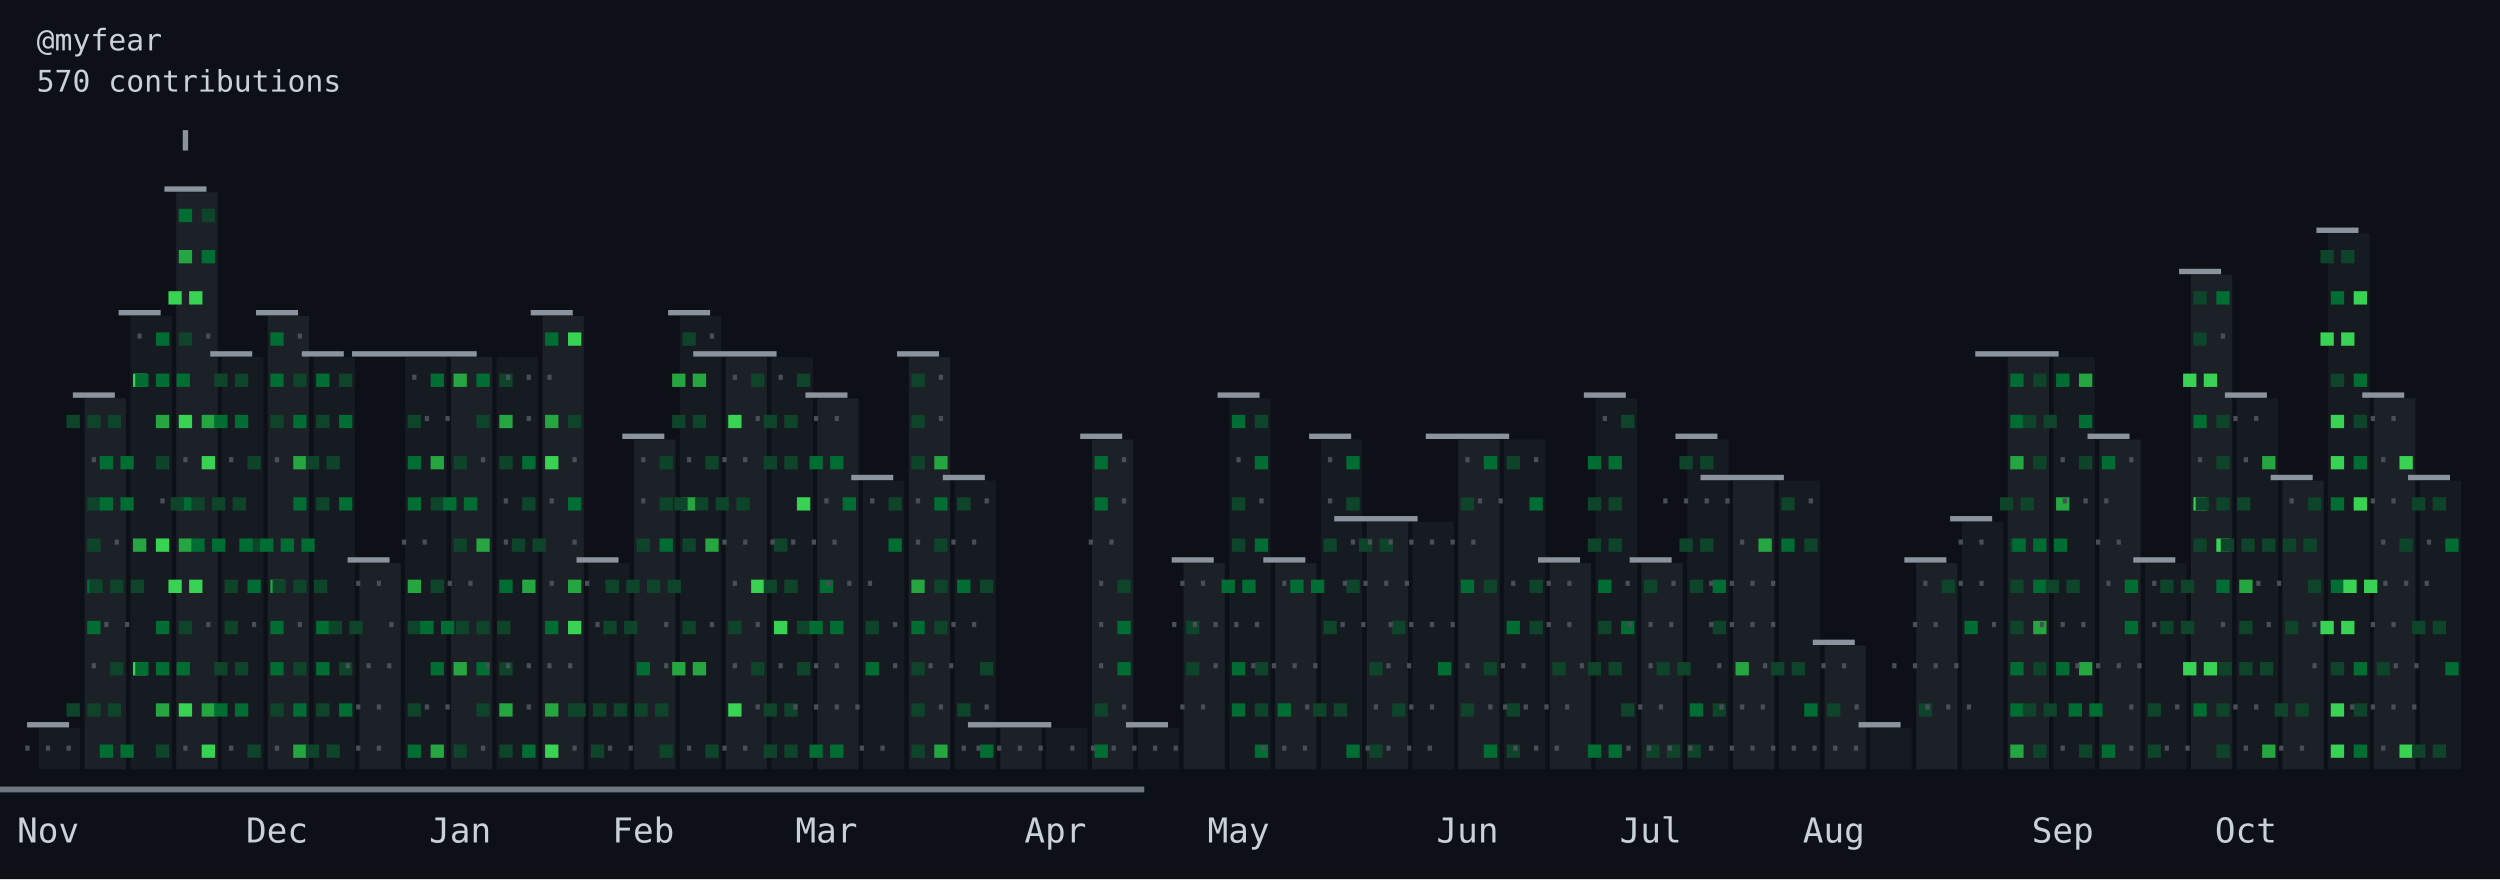
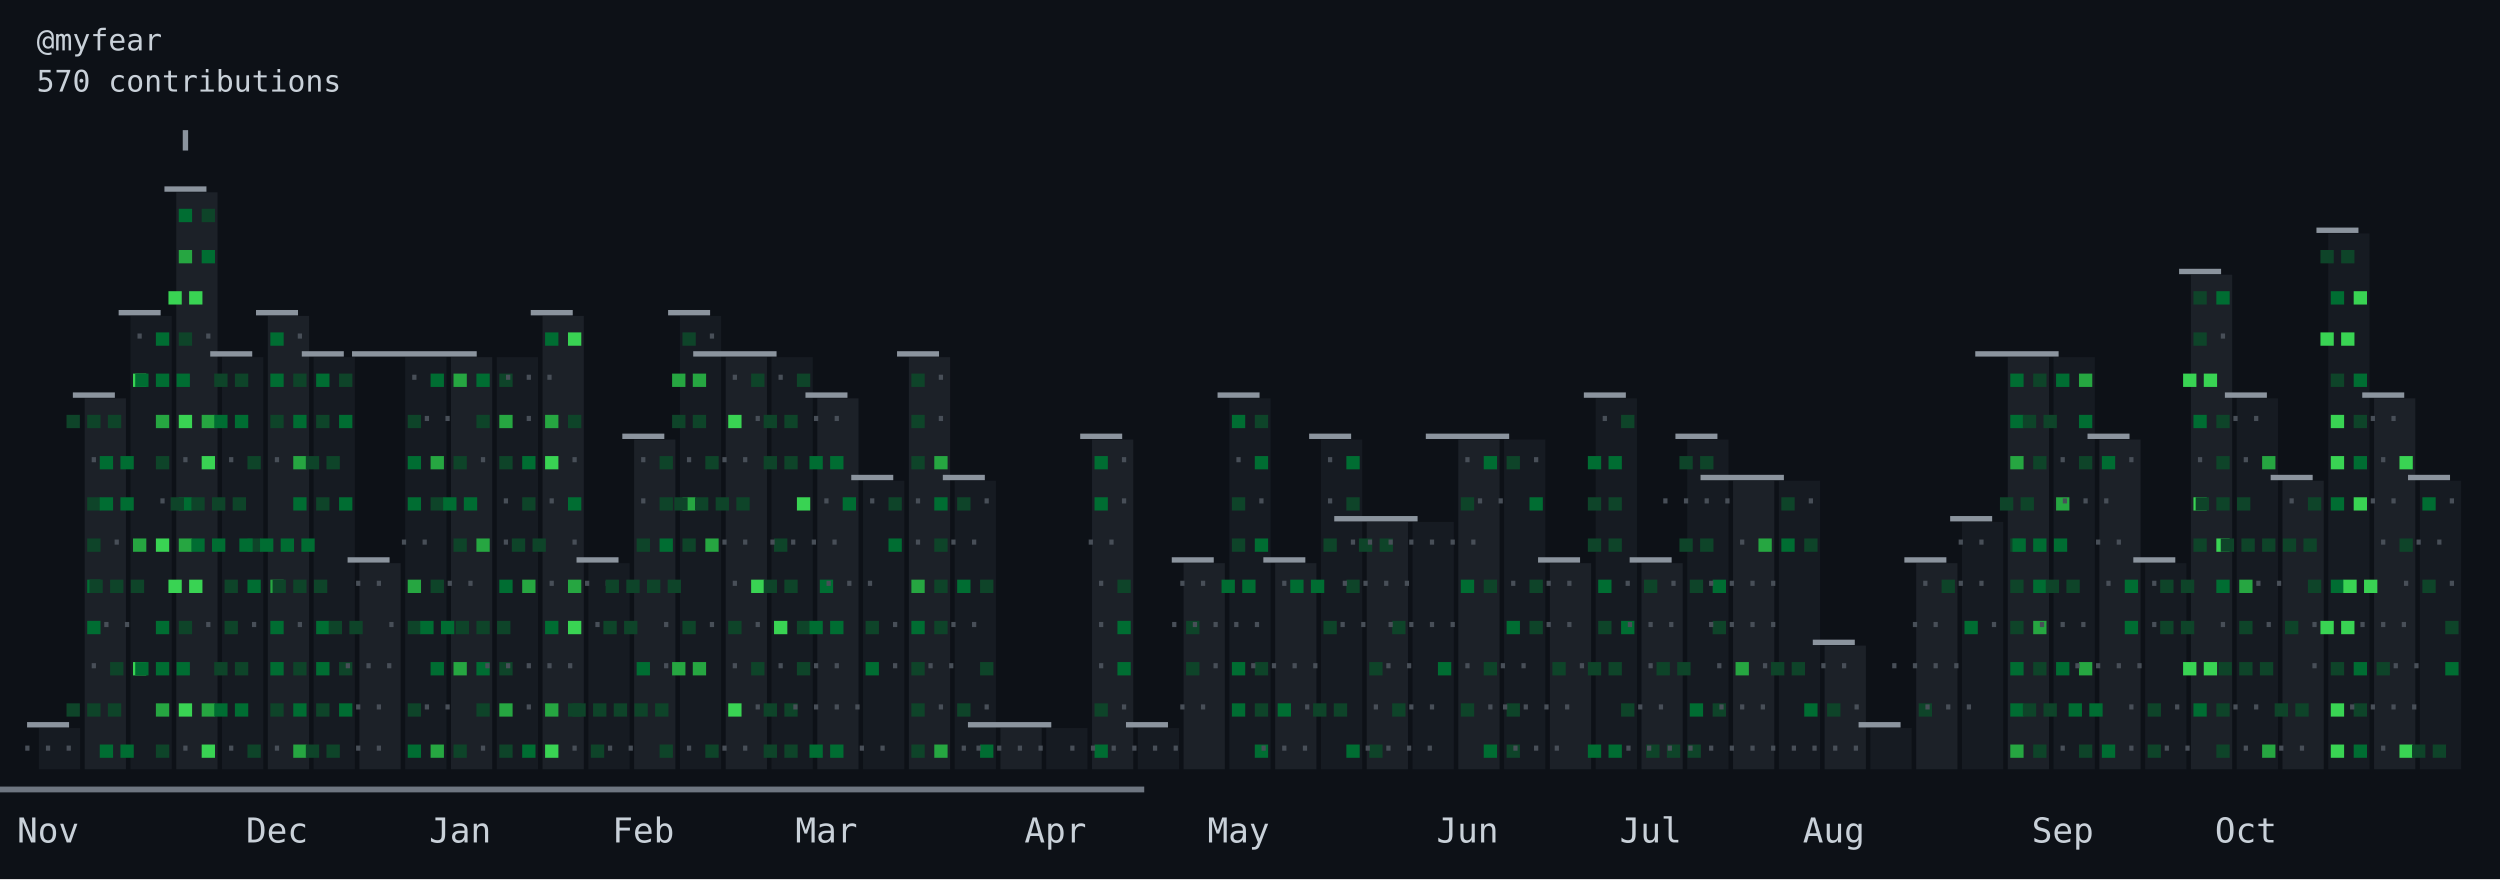
<svg xmlns="http://www.w3.org/2000/svg" width="1092" height="384" viewBox="0 0 1092 384" role="img" aria-labelledby="title desc">
  <rect width="100%" height="100%" fill="#0d1117" />
  <g font-family="ui-monospace, 'SF Mono', Menlo, Consolas, 'DejaVu Sans Mono', monospace" font-size="13" fill="#c9d1d9">
    <text x="16" y="22">@myfear</text>
    <text x="16" y="40">570 contributions</text>
  </g>
  <rect x="77" y="84" width="18" height="252" fill="#1c2128" />
  <rect x="1017" y="102" width="18" height="234" fill="#161b22" />
  <rect x="957" y="120" width="18" height="216" fill="#1c2128" />
  <rect x="57" y="138" width="18" height="198" fill="#161b22" />
  <rect x="117" y="138" width="18" height="198" fill="#1c2128" />
  <rect x="237" y="138" width="18" height="198" fill="#1c2128" />
  <rect x="297" y="138" width="18" height="198" fill="#161b22" />
  <rect x="97" y="156" width="18" height="180" fill="#161b22" />
  <rect x="137" y="156" width="18" height="180" fill="#161b22" />
  <rect x="177" y="156" width="18" height="180" fill="#161b22" />
  <rect x="197" y="156" width="18" height="180" fill="#1c2128" />
  <rect x="217" y="156" width="18" height="180" fill="#161b22" />
  <rect x="317" y="156" width="18" height="180" fill="#1c2128" />
  <rect x="337" y="156" width="18" height="180" fill="#161b22" />
  <rect x="397" y="156" width="18" height="180" fill="#1c2128" />
  <rect x="877" y="156" width="18" height="180" fill="#1c2128" />
  <rect x="897" y="156" width="18" height="180" fill="#161b22" />
  <rect x="37" y="174" width="18" height="162" fill="#1c2128" />
  <rect x="357" y="174" width="18" height="162" fill="#1c2128" />
  <rect x="537" y="174" width="18" height="162" fill="#161b22" />
  <rect x="697" y="174" width="18" height="162" fill="#161b22" />
  <rect x="977" y="174" width="18" height="162" fill="#161b22" />
  <rect x="1037" y="174" width="18" height="162" fill="#1c2128" />
  <rect x="277" y="192" width="18" height="144" fill="#1c2128" />
  <rect x="477" y="192" width="18" height="144" fill="#1c2128" />
  <rect x="577" y="192" width="18" height="144" fill="#161b22" />
  <rect x="637" y="192" width="18" height="144" fill="#1c2128" />
  <rect x="657" y="192" width="18" height="144" fill="#161b22" />
  <rect x="737" y="192" width="18" height="144" fill="#161b22" />
  <rect x="917" y="192" width="18" height="144" fill="#1c2128" />
  <rect x="377" y="210" width="18" height="126" fill="#161b22" />
  <rect x="417" y="210" width="18" height="126" fill="#161b22" />
  <rect x="757" y="210" width="18" height="126" fill="#1c2128" />
  <rect x="777" y="210" width="18" height="126" fill="#161b22" />
  <rect x="997" y="210" width="18" height="126" fill="#1c2128" />
  <rect x="1057" y="210" width="18" height="126" fill="#161b22" />
  <rect x="597" y="228" width="18" height="108" fill="#1c2128" />
  <rect x="617" y="228" width="18" height="108" fill="#161b22" />
  <rect x="857" y="228" width="18" height="108" fill="#161b22" />
  <rect x="157" y="246" width="18" height="90" fill="#1c2128" />
  <rect x="257" y="246" width="18" height="90" fill="#161b22" />
  <rect x="517" y="246" width="18" height="90" fill="#1c2128" />
  <rect x="557" y="246" width="18" height="90" fill="#1c2128" />
  <rect x="677" y="246" width="18" height="90" fill="#1c2128" />
  <rect x="717" y="246" width="18" height="90" fill="#1c2128" />
  <rect x="837" y="246" width="18" height="90" fill="#1c2128" />
  <rect x="937" y="246" width="18" height="90" fill="#161b22" />
  <rect x="797" y="282" width="18" height="54" fill="#1c2128" />
  <rect x="17" y="318" width="18" height="18" fill="#161b22" />
  <rect x="437" y="318" width="18" height="18" fill="#1c2128" />
  <rect x="457" y="318" width="18" height="18" fill="#161b22" />
  <rect x="497" y="318" width="18" height="18" fill="#161b22" />
  <rect x="817" y="318" width="18" height="18" fill="#161b22" />
  <g font-family="ui-monospace, 'SF Mono', Menlo, Consolas, 'DejaVu Sans Mono', monospace" font-size="15" text-anchor="middle">
    <text x="81" y="62" fill="#8b949e">╻</text>
    <text x="81 91" y="80" fill="#8b949e">▁▁</text>
    <text x="81" y="98" fill="#006d32">▪</text>
    <text x="91" y="98" fill="#0e4429">▪</text>
    <text x="1021 1031" y="98" fill="#8b949e">▁▁</text>
    <text x="81" y="116" fill="#26a641">▪</text>
    <text x="91" y="116" fill="#006d32">▪</text>
    <text x="961 971" y="116" fill="#8b949e">▁▁</text>
    <text x="1021 1031" y="116" fill="#0e4429">▪▪</text>
    <text x="61 71" y="134" fill="#8b949e">▁▁</text>
    <text x="81 91" y="134" fill="#39d353">▪▪</text>
    <text x="121 131" y="134" fill="#8b949e">▁▁</text>
    <text x="241 251" y="134" fill="#8b949e">▁▁</text>
    <text x="301 311" y="134" fill="#8b949e">▁▁</text>
    <text x="961" y="134" fill="#0e4429">▪</text>
    <text x="971" y="134" fill="#006d32">▪</text>
    <text x="1021" y="134" fill="#006d32">▪</text>
    <text x="1031" y="134" fill="#39d353">▪</text>
    <text x="61" y="152" fill="#484f58">·</text>
    <text x="71" y="152" fill="#006d32">▪</text>
    <text x="81" y="152" fill="#0e4429">▪</text>
    <text x="91" y="152" fill="#484f58">·</text>
    <text x="101 111" y="152" fill="#8b949e">▁▁</text>
    <text x="121" y="152" fill="#006d32">▪</text>
    <text x="131" y="152" fill="#484f58">·</text>
    <text x="141 151" y="152" fill="#8b949e">▁▁</text>
    <text x="181 191 201 211 221 231" y="152" fill="#8b949e">▁▁▁▁▁▁</text>
    <text x="241" y="152" fill="#006d32">▪</text>
    <text x="251" y="152" fill="#39d353">▪</text>
    <text x="301" y="152" fill="#0e4429">▪</text>
    <text x="311" y="152" fill="#484f58">·</text>
    <text x="321 331 341 351" y="152" fill="#8b949e">▁▁▁▁</text>
    <text x="401 411" y="152" fill="#8b949e">▁▁</text>
    <text x="881 891 901 911" y="152" fill="#8b949e">▁▁▁▁</text>
    <text x="961" y="152" fill="#0e4429">▪</text>
    <text x="971" y="152" fill="#484f58">·</text>
    <text x="1021 1031" y="152" fill="#39d353">▪▪</text>
    <text x="41 51" y="170" fill="#8b949e">▁▁</text>
    <text x="61" y="170" fill="#39d353">▪</text>
    <text x="71 81 91" y="170" fill="#006d32">▪▪▪</text>
    <text x="101 111" y="170" fill="#0e4429">▪▪</text>
    <text x="121" y="170" fill="#006d32">▪</text>
    <text x="131" y="170" fill="#0e4429">▪</text>
    <text x="141" y="170" fill="#006d32">▪</text>
    <text x="151" y="170" fill="#0e4429">▪</text>
    <text x="181" y="170" fill="#484f58">·</text>
    <text x="191" y="170" fill="#006d32">▪</text>
    <text x="201" y="170" fill="#26a641">▪</text>
    <text x="211" y="170" fill="#006d32">▪</text>
    <text x="221" y="170" fill="#0e4429">▪</text>
    <text x="231 241 251" y="170" fill="#484f58">···</text>
    <text x="301 311" y="170" fill="#26a641">▪▪</text>
    <text x="321" y="170" fill="#484f58">·</text>
    <text x="331" y="170" fill="#0e4429">▪</text>
    <text x="341" y="170" fill="#484f58">·</text>
    <text x="351" y="170" fill="#0e4429">▪</text>
    <text x="361 371" y="170" fill="#8b949e">▁▁</text>
    <text x="401" y="170" fill="#0e4429">▪</text>
    <text x="411" y="170" fill="#484f58">·</text>
    <text x="541 551" y="170" fill="#8b949e">▁▁</text>
    <text x="701 711" y="170" fill="#8b949e">▁▁</text>
    <text x="881" y="170" fill="#006d32">▪</text>
    <text x="891" y="170" fill="#0e4429">▪</text>
    <text x="901" y="170" fill="#006d32">▪</text>
    <text x="911" y="170" fill="#26a641">▪</text>
    <text x="961 971" y="170" fill="#39d353">▪▪</text>
    <text x="981 991" y="170" fill="#8b949e">▁▁</text>
    <text x="1021" y="170" fill="#0e4429">▪</text>
    <text x="1031" y="170" fill="#006d32">▪</text>
    <text x="1041 1051" y="170" fill="#8b949e">▁▁</text>
    <text x="41 51 61" y="188" fill="#0e4429">▪▪▪</text>
    <text x="71" y="188" fill="#26a641">▪</text>
    <text x="81" y="188" fill="#39d353">▪</text>
    <text x="91" y="188" fill="#26a641">▪</text>
    <text x="101 111" y="188" fill="#006d32">▪▪</text>
    <text x="121" y="188" fill="#0e4429">▪</text>
    <text x="131" y="188" fill="#006d32">▪</text>
    <text x="141" y="188" fill="#0e4429">▪</text>
    <text x="151" y="188" fill="#006d32">▪</text>
    <text x="181" y="188" fill="#0e4429">▪</text>
    <text x="191 201" y="188" fill="#484f58">··</text>
    <text x="211" y="188" fill="#0e4429">▪</text>
    <text x="221" y="188" fill="#26a641">▪</text>
    <text x="231" y="188" fill="#484f58">·</text>
    <text x="241" y="188" fill="#26a641">▪</text>
    <text x="251" y="188" fill="#0e4429">▪</text>
    <text x="281 291" y="188" fill="#8b949e">▁▁</text>
    <text x="301 311" y="188" fill="#0e4429">▪▪</text>
    <text x="321" y="188" fill="#39d353">▪</text>
    <text x="331" y="188" fill="#484f58">·</text>
    <text x="341 351" y="188" fill="#0e4429">▪▪</text>
    <text x="361 371" y="188" fill="#484f58">··</text>
    <text x="401" y="188" fill="#0e4429">▪</text>
    <text x="411" y="188" fill="#484f58">·</text>
    <text x="481 491" y="188" fill="#8b949e">▁▁</text>
    <text x="541" y="188" fill="#006d32">▪</text>
    <text x="551" y="188" fill="#0e4429">▪</text>
    <text x="581 591" y="188" fill="#8b949e">▁▁</text>
    <text x="641 651 661 671" y="188" fill="#8b949e">▁▁▁▁</text>
    <text x="701" y="188" fill="#484f58">·</text>
    <text x="711" y="188" fill="#0e4429">▪</text>
    <text x="741 751" y="188" fill="#8b949e">▁▁</text>
    <text x="881" y="188" fill="#006d32">▪</text>
    <text x="891 901" y="188" fill="#0e4429">▪▪</text>
    <text x="911" y="188" fill="#006d32">▪</text>
    <text x="921 931" y="188" fill="#8b949e">▁▁</text>
    <text x="961" y="188" fill="#006d32">▪</text>
    <text x="971" y="188" fill="#0e4429">▪</text>
    <text x="981 991" y="188" fill="#484f58">··</text>
    <text x="1021" y="188" fill="#39d353">▪</text>
    <text x="1031" y="188" fill="#0e4429">▪</text>
    <text x="1041 1051" y="188" fill="#484f58">··</text>
    <text x="41" y="206" fill="#484f58">·</text>
    <text x="51 61" y="206" fill="#006d32">▪▪</text>
    <text x="71" y="206" fill="#0e4429">▪</text>
    <text x="81" y="206" fill="#484f58">·</text>
    <text x="91" y="206" fill="#39d353">▪</text>
    <text x="101" y="206" fill="#484f58">·</text>
    <text x="111" y="206" fill="#0e4429">▪</text>
    <text x="121" y="206" fill="#484f58">·</text>
    <text x="131" y="206" fill="#26a641">▪</text>
    <text x="141 151" y="206" fill="#0e4429">▪▪</text>
    <text x="181" y="206" fill="#006d32">▪</text>
    <text x="191" y="206" fill="#26a641">▪</text>
    <text x="201" y="206" fill="#0e4429">▪</text>
    <text x="211" y="206" fill="#484f58">·</text>
    <text x="221" y="206" fill="#0e4429">▪</text>
    <text x="231" y="206" fill="#006d32">▪</text>
    <text x="241" y="206" fill="#39d353">▪</text>
    <text x="251" y="206" fill="#484f58">·</text>
    <text x="281" y="206" fill="#484f58">·</text>
    <text x="291" y="206" fill="#0e4429">▪</text>
    <text x="301" y="206" fill="#484f58">·</text>
    <text x="311" y="206" fill="#0e4429">▪</text>
    <text x="321 331" y="206" fill="#484f58">··</text>
    <text x="341 351" y="206" fill="#0e4429">▪▪</text>
    <text x="361 371" y="206" fill="#006d32">▪▪</text>
    <text x="381 391" y="206" fill="#8b949e">▁▁</text>
    <text x="401" y="206" fill="#0e4429">▪</text>
    <text x="411" y="206" fill="#26a641">▪</text>
    <text x="421 431" y="206" fill="#8b949e">▁▁</text>
    <text x="481" y="206" fill="#006d32">▪</text>
    <text x="491" y="206" fill="#484f58">·</text>
    <text x="541" y="206" fill="#484f58">·</text>
    <text x="551" y="206" fill="#006d32">▪</text>
    <text x="581" y="206" fill="#484f58">·</text>
    <text x="591" y="206" fill="#006d32">▪</text>
    <text x="641" y="206" fill="#484f58">·</text>
    <text x="651" y="206" fill="#006d32">▪</text>
    <text x="661" y="206" fill="#0e4429">▪</text>
    <text x="671" y="206" fill="#484f58">·</text>
    <text x="701 711" y="206" fill="#006d32">▪▪</text>
    <text x="741 751" y="206" fill="#0e4429">▪▪</text>
    <text x="761 771 781 791" y="206" fill="#8b949e">▁▁▁▁</text>
    <text x="881" y="206" fill="#26a641">▪</text>
    <text x="891" y="206" fill="#0e4429">▪</text>
    <text x="901" y="206" fill="#484f58">·</text>
    <text x="911" y="206" fill="#0e4429">▪</text>
    <text x="921" y="206" fill="#006d32">▪</text>
    <text x="931" y="206" fill="#484f58">·</text>
    <text x="961" y="206" fill="#484f58">·</text>
    <text x="971" y="206" fill="#0e4429">▪</text>
    <text x="981" y="206" fill="#484f58">·</text>
    <text x="991" y="206" fill="#26a641">▪</text>
    <text x="1001 1011" y="206" fill="#8b949e">▁▁</text>
    <text x="1021" y="206" fill="#39d353">▪</text>
    <text x="1031" y="206" fill="#006d32">▪</text>
    <text x="1041" y="206" fill="#484f58">·</text>
    <text x="1051" y="206" fill="#39d353">▪</text>
    <text x="1061 1071" y="206" fill="#8b949e">▁▁</text>
    <text x="41" y="224" fill="#0e4429">▪</text>
    <text x="51 61" y="224" fill="#006d32">▪▪</text>
    <text x="71" y="224" fill="#484f58">·</text>
    <text x="81" y="224" fill="#006d32">▪</text>
    <text x="91 101 111 121" y="224" fill="#0e4429">▪▪▪▪</text>
    <text x="131" y="224" fill="#006d32">▪</text>
    <text x="141" y="224" fill="#0e4429">▪</text>
    <text x="151" y="224" fill="#006d32">▪</text>
    <text x="181" y="224" fill="#006d32">▪</text>
    <text x="191" y="224" fill="#0e4429">▪</text>
    <text x="201 211" y="224" fill="#006d32">▪▪</text>
    <text x="221" y="224" fill="#484f58">·</text>
    <text x="231" y="224" fill="#0e4429">▪</text>
    <text x="241" y="224" fill="#484f58">·</text>
    <text x="251" y="224" fill="#006d32">▪</text>
    <text x="281" y="224" fill="#484f58">·</text>
    <text x="291" y="224" fill="#0e4429">▪</text>
    <text x="301" y="224" fill="#26a641">▪</text>
    <text x="311 321 331 341" y="224" fill="#0e4429">▪▪▪▪</text>
    <text x="351" y="224" fill="#39d353">▪</text>
    <text x="361" y="224" fill="#484f58">·</text>
    <text x="371" y="224" fill="#006d32">▪</text>
    <text x="381" y="224" fill="#484f58">·</text>
    <text x="391" y="224" fill="#0e4429">▪</text>
    <text x="401" y="224" fill="#484f58">·</text>
    <text x="411" y="224" fill="#006d32">▪</text>
    <text x="421" y="224" fill="#0e4429">▪</text>
    <text x="431" y="224" fill="#484f58">·</text>
    <text x="481" y="224" fill="#006d32">▪</text>
    <text x="491" y="224" fill="#484f58">·</text>
    <text x="541" y="224" fill="#0e4429">▪</text>
    <text x="551" y="224" fill="#484f58">·</text>
    <text x="581" y="224" fill="#484f58">·</text>
    <text x="591" y="224" fill="#0e4429">▪</text>
    <text x="601 611 621 631" y="224" fill="#8b949e">▁▁▁▁</text>
    <text x="641" y="224" fill="#0e4429">▪</text>
    <text x="651 661" y="224" fill="#484f58">··</text>
    <text x="671" y="224" fill="#006d32">▪</text>
    <text x="701 711" y="224" fill="#0e4429">▪▪</text>
    <text x="741 751 761 771" y="224" fill="#484f58">····</text>
    <text x="781" y="224" fill="#0e4429">▪</text>
    <text x="791" y="224" fill="#484f58">·</text>
    <text x="861 871" y="224" fill="#8b949e">▁▁</text>
    <text x="881 891" y="224" fill="#0e4429">▪▪</text>
    <text x="901" y="224" fill="#26a641">▪</text>
    <text x="911 921 931" y="224" fill="#484f58">···</text>
    <text x="961" y="224" fill="#39d353">▪</text>
    <text x="971 981 991" y="224" fill="#0e4429">▪▪▪</text>
    <text x="1001" y="224" fill="#484f58">·</text>
    <text x="1011" y="224" fill="#0e4429">▪</text>
    <text x="1021" y="224" fill="#006d32">▪</text>
    <text x="1031" y="224" fill="#39d353">▪</text>
    <text x="1041 1051" y="224" fill="#484f58">··</text>
-     <text x="1061 1071" y="224" fill="#0e4429">▪▪</text>
+     <text x="1061" y="224" fill="#006d32">▪</text>
+     <text x="1071" y="224" fill="#484f58">·</text>
    <text x="41" y="242" fill="#0e4429">▪</text>
    <text x="51" y="242" fill="#484f58">·</text>
    <text x="61" y="242" fill="#26a641">▪</text>
    <text x="71" y="242" fill="#39d353">▪</text>
    <text x="81" y="242" fill="#26a641">▪</text>
    <text x="91 101" y="242" fill="#006d32">▪▪</text>
    <text x="111" y="242" fill="#0e4429">▪</text>
    <text x="121 131 141 151" y="242" fill="#006d32">▪▪▪▪</text>
    <text x="161 171" y="242" fill="#8b949e">▁▁</text>
    <text x="181 191" y="242" fill="#484f58">··</text>
    <text x="201" y="242" fill="#0e4429">▪</text>
    <text x="211" y="242" fill="#26a641">▪</text>
    <text x="221" y="242" fill="#484f58">·</text>
    <text x="231 241" y="242" fill="#0e4429">▪▪</text>
    <text x="251" y="242" fill="#484f58">·</text>
    <text x="261 271" y="242" fill="#8b949e">▁▁</text>
    <text x="281" y="242" fill="#0e4429">▪</text>
    <text x="291" y="242" fill="#006d32">▪</text>
    <text x="301" y="242" fill="#0e4429">▪</text>
    <text x="311" y="242" fill="#26a641">▪</text>
    <text x="321 331" y="242" fill="#484f58">··</text>
    <text x="341" y="242" fill="#0e4429">▪</text>
    <text x="351 361 371 381" y="242" fill="#484f58">····</text>
    <text x="391" y="242" fill="#006d32">▪</text>
    <text x="401" y="242" fill="#484f58">·</text>
    <text x="411" y="242" fill="#0e4429">▪</text>
    <text x="421 431" y="242" fill="#484f58">··</text>
    <text x="481 491" y="242" fill="#484f58">··</text>
    <text x="521 531" y="242" fill="#8b949e">▁▁</text>
    <text x="541" y="242" fill="#0e4429">▪</text>
    <text x="551" y="242" fill="#006d32">▪</text>
    <text x="561 571" y="242" fill="#8b949e">▁▁</text>
    <text x="581" y="242" fill="#0e4429">▪</text>
    <text x="591" y="242" fill="#484f58">·</text>
    <text x="601 611" y="242" fill="#0e4429">▪▪</text>
    <text x="621 631 641 651 661 671" y="242" fill="#484f58">······</text>
    <text x="681 691" y="242" fill="#8b949e">▁▁</text>
    <text x="701 711" y="242" fill="#0e4429">▪▪</text>
    <text x="721 731" y="242" fill="#8b949e">▁▁</text>
    <text x="741 751" y="242" fill="#0e4429">▪▪</text>
    <text x="761" y="242" fill="#484f58">·</text>
    <text x="771" y="242" fill="#26a641">▪</text>
    <text x="781" y="242" fill="#006d32">▪</text>
    <text x="791" y="242" fill="#0e4429">▪</text>
    <text x="841 851" y="242" fill="#8b949e">▁▁</text>
    <text x="861 871" y="242" fill="#484f58">··</text>
    <text x="881" y="242" fill="#0e4429">▪</text>
    <text x="891 901 911" y="242" fill="#006d32">▪▪▪</text>
    <text x="921 931" y="242" fill="#484f58">··</text>
    <text x="941 951" y="242" fill="#8b949e">▁▁</text>
    <text x="961" y="242" fill="#0e4429">▪</text>
    <text x="971" y="242" fill="#39d353">▪</text>
    <text x="981" y="242" fill="#484f58">·</text>
    <text x="991 1001 1011 1021 1031" y="242" fill="#0e4429">▪▪▪▪▪</text>
    <text x="1041" y="242" fill="#484f58">·</text>
    <text x="1051" y="242" fill="#0e4429">▪</text>
-     <text x="1061" y="242" fill="#484f58">·</text>
-     <text x="1071" y="242" fill="#006d32">▪</text>
+     <text x="1061 1071" y="242" fill="#484f58">··</text>
    <text x="41" y="260" fill="#006d32">▪</text>
    <text x="51 61 71" y="260" fill="#0e4429">▪▪▪</text>
    <text x="81 91" y="260" fill="#39d353">▪▪</text>
    <text x="101" y="260" fill="#0e4429">▪</text>
    <text x="111" y="260" fill="#006d32">▪</text>
    <text x="121" y="260" fill="#26a641">▪</text>
    <text x="131 141 151" y="260" fill="#0e4429">▪▪▪</text>
    <text x="161 171" y="260" fill="#484f58">··</text>
    <text x="181" y="260" fill="#26a641">▪</text>
    <text x="191" y="260" fill="#0e4429">▪</text>
    <text x="201 211" y="260" fill="#484f58">··</text>
    <text x="221" y="260" fill="#006d32">▪</text>
    <text x="231" y="260" fill="#26a641">▪</text>
    <text x="241" y="260" fill="#484f58">·</text>
    <text x="251" y="260" fill="#26a641">▪</text>
    <text x="261 271" y="260" fill="#484f58">··</text>
    <text x="281 291 301 311" y="260" fill="#0e4429">▪▪▪▪</text>
    <text x="321" y="260" fill="#484f58">·</text>
    <text x="331" y="260" fill="#39d353">▪</text>
    <text x="341 351" y="260" fill="#0e4429">▪▪</text>
    <text x="361" y="260" fill="#006d32">▪</text>
    <text x="371 381 391" y="260" fill="#484f58">···</text>
    <text x="401" y="260" fill="#26a641">▪</text>
    <text x="411" y="260" fill="#0e4429">▪</text>
    <text x="421" y="260" fill="#006d32">▪</text>
    <text x="431" y="260" fill="#0e4429">▪</text>
    <text x="481" y="260" fill="#484f58">·</text>
    <text x="491" y="260" fill="#0e4429">▪</text>
    <text x="521 531" y="260" fill="#484f58">··</text>
    <text x="541 551" y="260" fill="#006d32">▪▪</text>
    <text x="561" y="260" fill="#484f58">·</text>
    <text x="571 581" y="260" fill="#006d32">▪▪</text>
    <text x="591" y="260" fill="#0e4429">▪</text>
    <text x="601 611 621 631" y="260" fill="#484f58">····</text>
    <text x="641" y="260" fill="#006d32">▪</text>
    <text x="651" y="260" fill="#0e4429">▪</text>
    <text x="661" y="260" fill="#484f58">·</text>
    <text x="671" y="260" fill="#0e4429">▪</text>
    <text x="681 691" y="260" fill="#484f58">··</text>
    <text x="701" y="260" fill="#006d32">▪</text>
    <text x="711" y="260" fill="#484f58">·</text>
    <text x="721" y="260" fill="#0e4429">▪</text>
    <text x="731" y="260" fill="#484f58">·</text>
    <text x="741" y="260" fill="#0e4429">▪</text>
    <text x="751" y="260" fill="#006d32">▪</text>
    <text x="761 771 781 791" y="260" fill="#484f58">····</text>
    <text x="841" y="260" fill="#484f58">·</text>
    <text x="851" y="260" fill="#0e4429">▪</text>
    <text x="861 871" y="260" fill="#484f58">··</text>
    <text x="881" y="260" fill="#0e4429">▪</text>
    <text x="891" y="260" fill="#006d32">▪</text>
    <text x="901 911" y="260" fill="#0e4429">▪▪</text>
    <text x="921" y="260" fill="#484f58">·</text>
    <text x="931" y="260" fill="#006d32">▪</text>
    <text x="941" y="260" fill="#484f58">·</text>
    <text x="951 961" y="260" fill="#0e4429">▪▪</text>
    <text x="971" y="260" fill="#006d32">▪</text>
    <text x="981" y="260" fill="#26a641">▪</text>
    <text x="991 1001" y="260" fill="#484f58">··</text>
    <text x="1011" y="260" fill="#0e4429">▪</text>
    <text x="1021" y="260" fill="#006d32">▪</text>
    <text x="1031 1041" y="260" fill="#39d353">▪▪</text>
-     <text x="1051 1061 1071" y="260" fill="#484f58">···</text>
+     <text x="1051" y="260" fill="#484f58">·</text>
+     <text x="1061" y="260" fill="#0e4429">▪</text>
+     <text x="1071" y="260" fill="#484f58">·</text>
    <text x="41" y="278" fill="#006d32">▪</text>
    <text x="51 61" y="278" fill="#484f58">··</text>
    <text x="71" y="278" fill="#006d32">▪</text>
    <text x="81" y="278" fill="#0e4429">▪</text>
    <text x="91" y="278" fill="#484f58">·</text>
    <text x="101" y="278" fill="#0e4429">▪</text>
    <text x="111" y="278" fill="#484f58">·</text>
    <text x="121" y="278" fill="#006d32">▪</text>
    <text x="131" y="278" fill="#484f58">·</text>
    <text x="141" y="278" fill="#006d32">▪</text>
    <text x="151 161" y="278" fill="#0e4429">▪▪</text>
    <text x="171" y="278" fill="#484f58">·</text>
    <text x="181" y="278" fill="#0e4429">▪</text>
    <text x="191 201" y="278" fill="#006d32">▪▪</text>
    <text x="211 221 231" y="278" fill="#0e4429">▪▪▪</text>
    <text x="241" y="278" fill="#006d32">▪</text>
    <text x="251" y="278" fill="#39d353">▪</text>
    <text x="261" y="278" fill="#484f58">·</text>
    <text x="271 281" y="278" fill="#0e4429">▪▪</text>
    <text x="291" y="278" fill="#484f58">·</text>
    <text x="301" y="278" fill="#0e4429">▪</text>
    <text x="311" y="278" fill="#484f58">·</text>
    <text x="321" y="278" fill="#0e4429">▪</text>
    <text x="331" y="278" fill="#484f58">·</text>
    <text x="341" y="278" fill="#39d353">▪</text>
    <text x="351" y="278" fill="#0e4429">▪</text>
    <text x="361 371" y="278" fill="#006d32">▪▪</text>
    <text x="381" y="278" fill="#0e4429">▪</text>
    <text x="391" y="278" fill="#484f58">·</text>
    <text x="401" y="278" fill="#006d32">▪</text>
    <text x="411" y="278" fill="#0e4429">▪</text>
    <text x="421 431" y="278" fill="#484f58">··</text>
    <text x="481" y="278" fill="#484f58">·</text>
    <text x="491" y="278" fill="#006d32">▪</text>
    <text x="521" y="278" fill="#0e4429">▪</text>
    <text x="531 541 551 561 571" y="278" fill="#484f58">·····</text>
    <text x="581" y="278" fill="#0e4429">▪</text>
    <text x="591 601" y="278" fill="#484f58">··</text>
    <text x="611" y="278" fill="#0e4429">▪</text>
    <text x="621 631 641 651" y="278" fill="#484f58">····</text>
    <text x="661" y="278" fill="#006d32">▪</text>
    <text x="671" y="278" fill="#0e4429">▪</text>
    <text x="681 691" y="278" fill="#484f58">··</text>
    <text x="701" y="278" fill="#0e4429">▪</text>
    <text x="711" y="278" fill="#006d32">▪</text>
    <text x="721 731 741" y="278" fill="#484f58">···</text>
    <text x="751" y="278" fill="#0e4429">▪</text>
    <text x="761 771 781 791" y="278" fill="#484f58">····</text>
    <text x="801 811" y="278" fill="#8b949e">▁▁</text>
    <text x="841 851" y="278" fill="#484f58">··</text>
    <text x="861" y="278" fill="#006d32">▪</text>
    <text x="871" y="278" fill="#484f58">·</text>
    <text x="881" y="278" fill="#0e4429">▪</text>
    <text x="891" y="278" fill="#26a641">▪</text>
    <text x="901 911 921" y="278" fill="#484f58">···</text>
    <text x="931" y="278" fill="#006d32">▪</text>
    <text x="941" y="278" fill="#484f58">·</text>
    <text x="951 961" y="278" fill="#0e4429">▪▪</text>
    <text x="971" y="278" fill="#484f58">·</text>
    <text x="981" y="278" fill="#0e4429">▪</text>
    <text x="991" y="278" fill="#484f58">·</text>
    <text x="1001" y="278" fill="#0e4429">▪</text>
    <text x="1011" y="278" fill="#484f58">·</text>
    <text x="1021 1031" y="278" fill="#39d353">▪▪</text>
-     <text x="1041 1051" y="278" fill="#484f58">··</text>
-     <text x="1061 1071" y="278" fill="#0e4429">▪▪</text>
+     <text x="1041 1051 1061" y="278" fill="#484f58">···</text>
+     <text x="1071" y="278" fill="#0e4429">▪</text>
    <text x="41" y="296" fill="#484f58">·</text>
    <text x="51" y="296" fill="#0e4429">▪</text>
    <text x="61" y="296" fill="#39d353">▪</text>
    <text x="71 81 91" y="296" fill="#006d32">▪▪▪</text>
    <text x="101 111" y="296" fill="#0e4429">▪▪</text>
    <text x="121" y="296" fill="#006d32">▪</text>
    <text x="131" y="296" fill="#0e4429">▪</text>
    <text x="141" y="296" fill="#006d32">▪</text>
    <text x="151" y="296" fill="#0e4429">▪</text>
    <text x="161 171 181" y="296" fill="#484f58">···</text>
    <text x="191" y="296" fill="#006d32">▪</text>
    <text x="201" y="296" fill="#26a641">▪</text>
    <text x="211" y="296" fill="#006d32">▪</text>
    <text x="221" y="296" fill="#0e4429">▪</text>
    <text x="231 241 251 261 271" y="296" fill="#484f58">·····</text>
    <text x="281" y="296" fill="#006d32">▪</text>
    <text x="291" y="296" fill="#484f58">·</text>
    <text x="301 311" y="296" fill="#26a641">▪▪</text>
    <text x="321" y="296" fill="#484f58">·</text>
    <text x="331" y="296" fill="#0e4429">▪</text>
    <text x="341" y="296" fill="#484f58">·</text>
    <text x="351" y="296" fill="#0e4429">▪</text>
    <text x="361 371" y="296" fill="#484f58">··</text>
    <text x="381" y="296" fill="#006d32">▪</text>
    <text x="391" y="296" fill="#484f58">·</text>
    <text x="401" y="296" fill="#0e4429">▪</text>
    <text x="411 421" y="296" fill="#484f58">··</text>
    <text x="431" y="296" fill="#0e4429">▪</text>
    <text x="481" y="296" fill="#484f58">·</text>
    <text x="491" y="296" fill="#006d32">▪</text>
    <text x="521" y="296" fill="#0e4429">▪</text>
    <text x="531" y="296" fill="#484f58">·</text>
    <text x="541" y="296" fill="#006d32">▪</text>
    <text x="551" y="296" fill="#0e4429">▪</text>
    <text x="561 571 581 591" y="296" fill="#484f58">····</text>
    <text x="601" y="296" fill="#0e4429">▪</text>
    <text x="611 621" y="296" fill="#484f58">··</text>
    <text x="631" y="296" fill="#006d32">▪</text>
    <text x="641" y="296" fill="#484f58">·</text>
    <text x="651" y="296" fill="#0e4429">▪</text>
    <text x="661 671" y="296" fill="#484f58">··</text>
    <text x="681" y="296" fill="#0e4429">▪</text>
    <text x="691" y="296" fill="#484f58">·</text>
    <text x="701 711" y="296" fill="#0e4429">▪▪</text>
    <text x="721" y="296" fill="#484f58">·</text>
    <text x="731 741" y="296" fill="#0e4429">▪▪</text>
    <text x="751" y="296" fill="#484f58">·</text>
    <text x="761" y="296" fill="#26a641">▪</text>
    <text x="771" y="296" fill="#484f58">·</text>
    <text x="781 791" y="296" fill="#0e4429">▪▪</text>
    <text x="801 811" y="296" fill="#484f58">··</text>
    <text x="841 851 861 871" y="296" fill="#484f58">····</text>
    <text x="881" y="296" fill="#006d32">▪</text>
    <text x="891" y="296" fill="#0e4429">▪</text>
    <text x="901" y="296" fill="#006d32">▪</text>
    <text x="911" y="296" fill="#26a641">▪</text>
    <text x="921 931 941 951" y="296" fill="#484f58">····</text>
    <text x="961 971" y="296" fill="#39d353">▪▪</text>
    <text x="981 991 1001" y="296" fill="#0e4429">▪▪▪</text>
    <text x="1011" y="296" fill="#484f58">·</text>
    <text x="1021" y="296" fill="#0e4429">▪</text>
    <text x="1031" y="296" fill="#006d32">▪</text>
    <text x="1041" y="296" fill="#0e4429">▪</text>
    <text x="1051 1061" y="296" fill="#484f58">··</text>
    <text x="1071" y="296" fill="#006d32">▪</text>
    <text x="21 31" y="314" fill="#8b949e">▁▁</text>
    <text x="41 51 61" y="314" fill="#0e4429">▪▪▪</text>
    <text x="71" y="314" fill="#26a641">▪</text>
    <text x="81" y="314" fill="#39d353">▪</text>
    <text x="91" y="314" fill="#26a641">▪</text>
    <text x="101 111" y="314" fill="#006d32">▪▪</text>
    <text x="121" y="314" fill="#0e4429">▪</text>
    <text x="131" y="314" fill="#006d32">▪</text>
    <text x="141" y="314" fill="#0e4429">▪</text>
    <text x="151" y="314" fill="#006d32">▪</text>
    <text x="161 171" y="314" fill="#484f58">··</text>
    <text x="181" y="314" fill="#0e4429">▪</text>
    <text x="191 201" y="314" fill="#484f58">··</text>
    <text x="211" y="314" fill="#0e4429">▪</text>
    <text x="221" y="314" fill="#26a641">▪</text>
    <text x="231" y="314" fill="#484f58">·</text>
    <text x="241" y="314" fill="#26a641">▪</text>
    <text x="251" y="314" fill="#0e4429">▪</text>
    <text x="261" y="314" fill="#484f58">·</text>
    <text x="271 281 291 301 311" y="314" fill="#0e4429">▪▪▪▪▪</text>
    <text x="321" y="314" fill="#39d353">▪</text>
    <text x="331" y="314" fill="#484f58">·</text>
    <text x="341 351" y="314" fill="#0e4429">▪▪</text>
    <text x="361 371 381 391" y="314" fill="#484f58">····</text>
    <text x="401" y="314" fill="#0e4429">▪</text>
    <text x="411" y="314" fill="#484f58">·</text>
    <text x="421" y="314" fill="#0e4429">▪</text>
    <text x="431" y="314" fill="#484f58">·</text>
    <text x="441 451 461 471" y="314" fill="#8b949e">▁▁▁▁</text>
    <text x="481" y="314" fill="#0e4429">▪</text>
    <text x="491" y="314" fill="#484f58">·</text>
    <text x="501 511" y="314" fill="#8b949e">▁▁</text>
    <text x="521 531" y="314" fill="#484f58">··</text>
    <text x="541" y="314" fill="#006d32">▪</text>
    <text x="551" y="314" fill="#0e4429">▪</text>
    <text x="561" y="314" fill="#006d32">▪</text>
    <text x="571" y="314" fill="#484f58">·</text>
    <text x="581 591" y="314" fill="#0e4429">▪▪</text>
    <text x="601" y="314" fill="#484f58">·</text>
    <text x="611" y="314" fill="#0e4429">▪</text>
    <text x="621 631" y="314" fill="#484f58">··</text>
    <text x="641" y="314" fill="#0e4429">▪</text>
    <text x="651" y="314" fill="#484f58">·</text>
    <text x="661" y="314" fill="#0e4429">▪</text>
    <text x="671 681 691 701" y="314" fill="#484f58">····</text>
    <text x="711" y="314" fill="#0e4429">▪</text>
    <text x="721 731" y="314" fill="#484f58">··</text>
    <text x="741" y="314" fill="#006d32">▪</text>
    <text x="751" y="314" fill="#0e4429">▪</text>
    <text x="761 771 781" y="314" fill="#484f58">···</text>
    <text x="791" y="314" fill="#006d32">▪</text>
    <text x="801" y="314" fill="#0e4429">▪</text>
    <text x="811" y="314" fill="#484f58">·</text>
    <text x="821 831" y="314" fill="#8b949e">▁▁</text>
    <text x="841" y="314" fill="#0e4429">▪</text>
    <text x="851 861 871" y="314" fill="#484f58">···</text>
    <text x="881" y="314" fill="#006d32">▪</text>
    <text x="891 901" y="314" fill="#0e4429">▪▪</text>
    <text x="911 921" y="314" fill="#006d32">▪▪</text>
    <text x="931" y="314" fill="#484f58">·</text>
    <text x="941" y="314" fill="#0e4429">▪</text>
    <text x="951" y="314" fill="#484f58">·</text>
    <text x="961" y="314" fill="#006d32">▪</text>
    <text x="971" y="314" fill="#0e4429">▪</text>
    <text x="981 991" y="314" fill="#484f58">··</text>
    <text x="1001 1011" y="314" fill="#0e4429">▪▪</text>
    <text x="1021" y="314" fill="#39d353">▪</text>
    <text x="1031" y="314" fill="#0e4429">▪</text>
    <text x="1041 1051 1061 1071" y="314" fill="#484f58">····</text>
    <text x="21 31 41" y="332" fill="#484f58">···</text>
    <text x="51 61" y="332" fill="#006d32">▪▪</text>
    <text x="71" y="332" fill="#0e4429">▪</text>
    <text x="81" y="332" fill="#484f58">·</text>
    <text x="91" y="332" fill="#39d353">▪</text>
    <text x="101" y="332" fill="#484f58">·</text>
    <text x="111" y="332" fill="#0e4429">▪</text>
    <text x="121" y="332" fill="#484f58">·</text>
    <text x="131" y="332" fill="#26a641">▪</text>
    <text x="141 151" y="332" fill="#0e4429">▪▪</text>
    <text x="161 171" y="332" fill="#484f58">··</text>
    <text x="181" y="332" fill="#006d32">▪</text>
    <text x="191" y="332" fill="#26a641">▪</text>
    <text x="201" y="332" fill="#0e4429">▪</text>
    <text x="211" y="332" fill="#484f58">·</text>
    <text x="221" y="332" fill="#0e4429">▪</text>
    <text x="231" y="332" fill="#006d32">▪</text>
    <text x="241" y="332" fill="#39d353">▪</text>
    <text x="251" y="332" fill="#484f58">·</text>
    <text x="261" y="332" fill="#0e4429">▪</text>
    <text x="271 281" y="332" fill="#484f58">··</text>
    <text x="291" y="332" fill="#0e4429">▪</text>
    <text x="301" y="332" fill="#484f58">·</text>
    <text x="311" y="332" fill="#0e4429">▪</text>
    <text x="321 331" y="332" fill="#484f58">··</text>
    <text x="341 351" y="332" fill="#0e4429">▪▪</text>
    <text x="361 371" y="332" fill="#006d32">▪▪</text>
    <text x="381 391" y="332" fill="#484f58">··</text>
    <text x="401" y="332" fill="#0e4429">▪</text>
    <text x="411" y="332" fill="#26a641">▪</text>
    <text x="421" y="332" fill="#484f58">·</text>
    <text x="431" y="332" fill="#006d32">▪</text>
    <text x="441 451 461 471" y="332" fill="#484f58">····</text>
    <text x="481" y="332" fill="#006d32">▪</text>
    <text x="491 501 511 521 531 541" y="332" fill="#484f58">······</text>
    <text x="551" y="332" fill="#006d32">▪</text>
    <text x="561 571 581" y="332" fill="#484f58">···</text>
    <text x="591" y="332" fill="#006d32">▪</text>
    <text x="601" y="332" fill="#0e4429">▪</text>
    <text x="611 621 631 641" y="332" fill="#484f58">····</text>
    <text x="651" y="332" fill="#006d32">▪</text>
    <text x="661" y="332" fill="#0e4429">▪</text>
    <text x="671 681 691" y="332" fill="#484f58">···</text>
    <text x="701 711" y="332" fill="#006d32">▪▪</text>
    <text x="721" y="332" fill="#484f58">·</text>
    <text x="731 741 751" y="332" fill="#0e4429">▪▪▪</text>
    <text x="761 771 781 791 801 811 821 831 841 851 861 871" y="332" fill="#484f58">············</text>
    <text x="881" y="332" fill="#26a641">▪</text>
    <text x="891" y="332" fill="#0e4429">▪</text>
    <text x="901" y="332" fill="#484f58">·</text>
    <text x="911" y="332" fill="#0e4429">▪</text>
    <text x="921" y="332" fill="#006d32">▪</text>
    <text x="931" y="332" fill="#484f58">·</text>
    <text x="941" y="332" fill="#0e4429">▪</text>
    <text x="951 961" y="332" fill="#484f58">··</text>
    <text x="971" y="332" fill="#0e4429">▪</text>
    <text x="981" y="332" fill="#484f58">·</text>
    <text x="991" y="332" fill="#26a641">▪</text>
    <text x="1001 1011" y="332" fill="#484f58">··</text>
    <text x="1021" y="332" fill="#39d353">▪</text>
    <text x="1031" y="332" fill="#006d32">▪</text>
    <text x="1041" y="332" fill="#484f58">·</text>
    <text x="1051" y="332" fill="#39d353">▪</text>
    <text x="1061 1071" y="332" fill="#0e4429">▪▪</text>
    <text x="21 31 41 51 61 71 81 91 101 111 121 131 141 151 161 171 181 191 201 211 221 231 241 251 261 271 281 291 301 311 321 331 341 351 361 371 381 391 401 411 421 431 441 451 461 471 481 491 501 511 521 531 541 551 561 571 581 591 601 611 621 631 641 651 661 671 681 691 701 711 721 731 741 751 761 771 781 791 801 811 821 831 841 851 861 871 881 891 901 911 921 931 941 951 961 971 981 991 1001 1011 1021 1031 1041 1051 1061 1071" y="350" fill="#6e7681">━━━━━━━━━━━━━━━━━━━━━━━━━━━━━━━━━━━━━━━━━━━━━━━━━━━━━━━━━━━━━━━━━━━━━━━━━━━━━━━━━━━━━━━━━━━━━━━━━━━━━━━━━━</text>
    <text x="21 31 41" y="368" fill="#c9d1d9">Nov</text>
    <text x="121 131 141" y="368" fill="#c9d1d9">Dec</text>
    <text x="201 211 221" y="368" fill="#c9d1d9">Jan</text>
    <text x="281 291 301" y="368" fill="#c9d1d9">Feb</text>
    <text x="361 371 381" y="368" fill="#c9d1d9">Mar</text>
    <text x="461 471 481" y="368" fill="#c9d1d9">Apr</text>
    <text x="541 551 561" y="368" fill="#c9d1d9">May</text>
    <text x="641 651 661" y="368" fill="#c9d1d9">Jun</text>
    <text x="721 731 741" y="368" fill="#c9d1d9">Jul</text>
    <text x="801 811 821" y="368" fill="#c9d1d9">Aug</text>
    <text x="901 911 921" y="368" fill="#c9d1d9">Sep</text>
    <text x="981 991 1001" y="368" fill="#c9d1d9">Oct</text>
  </g>
</svg>
